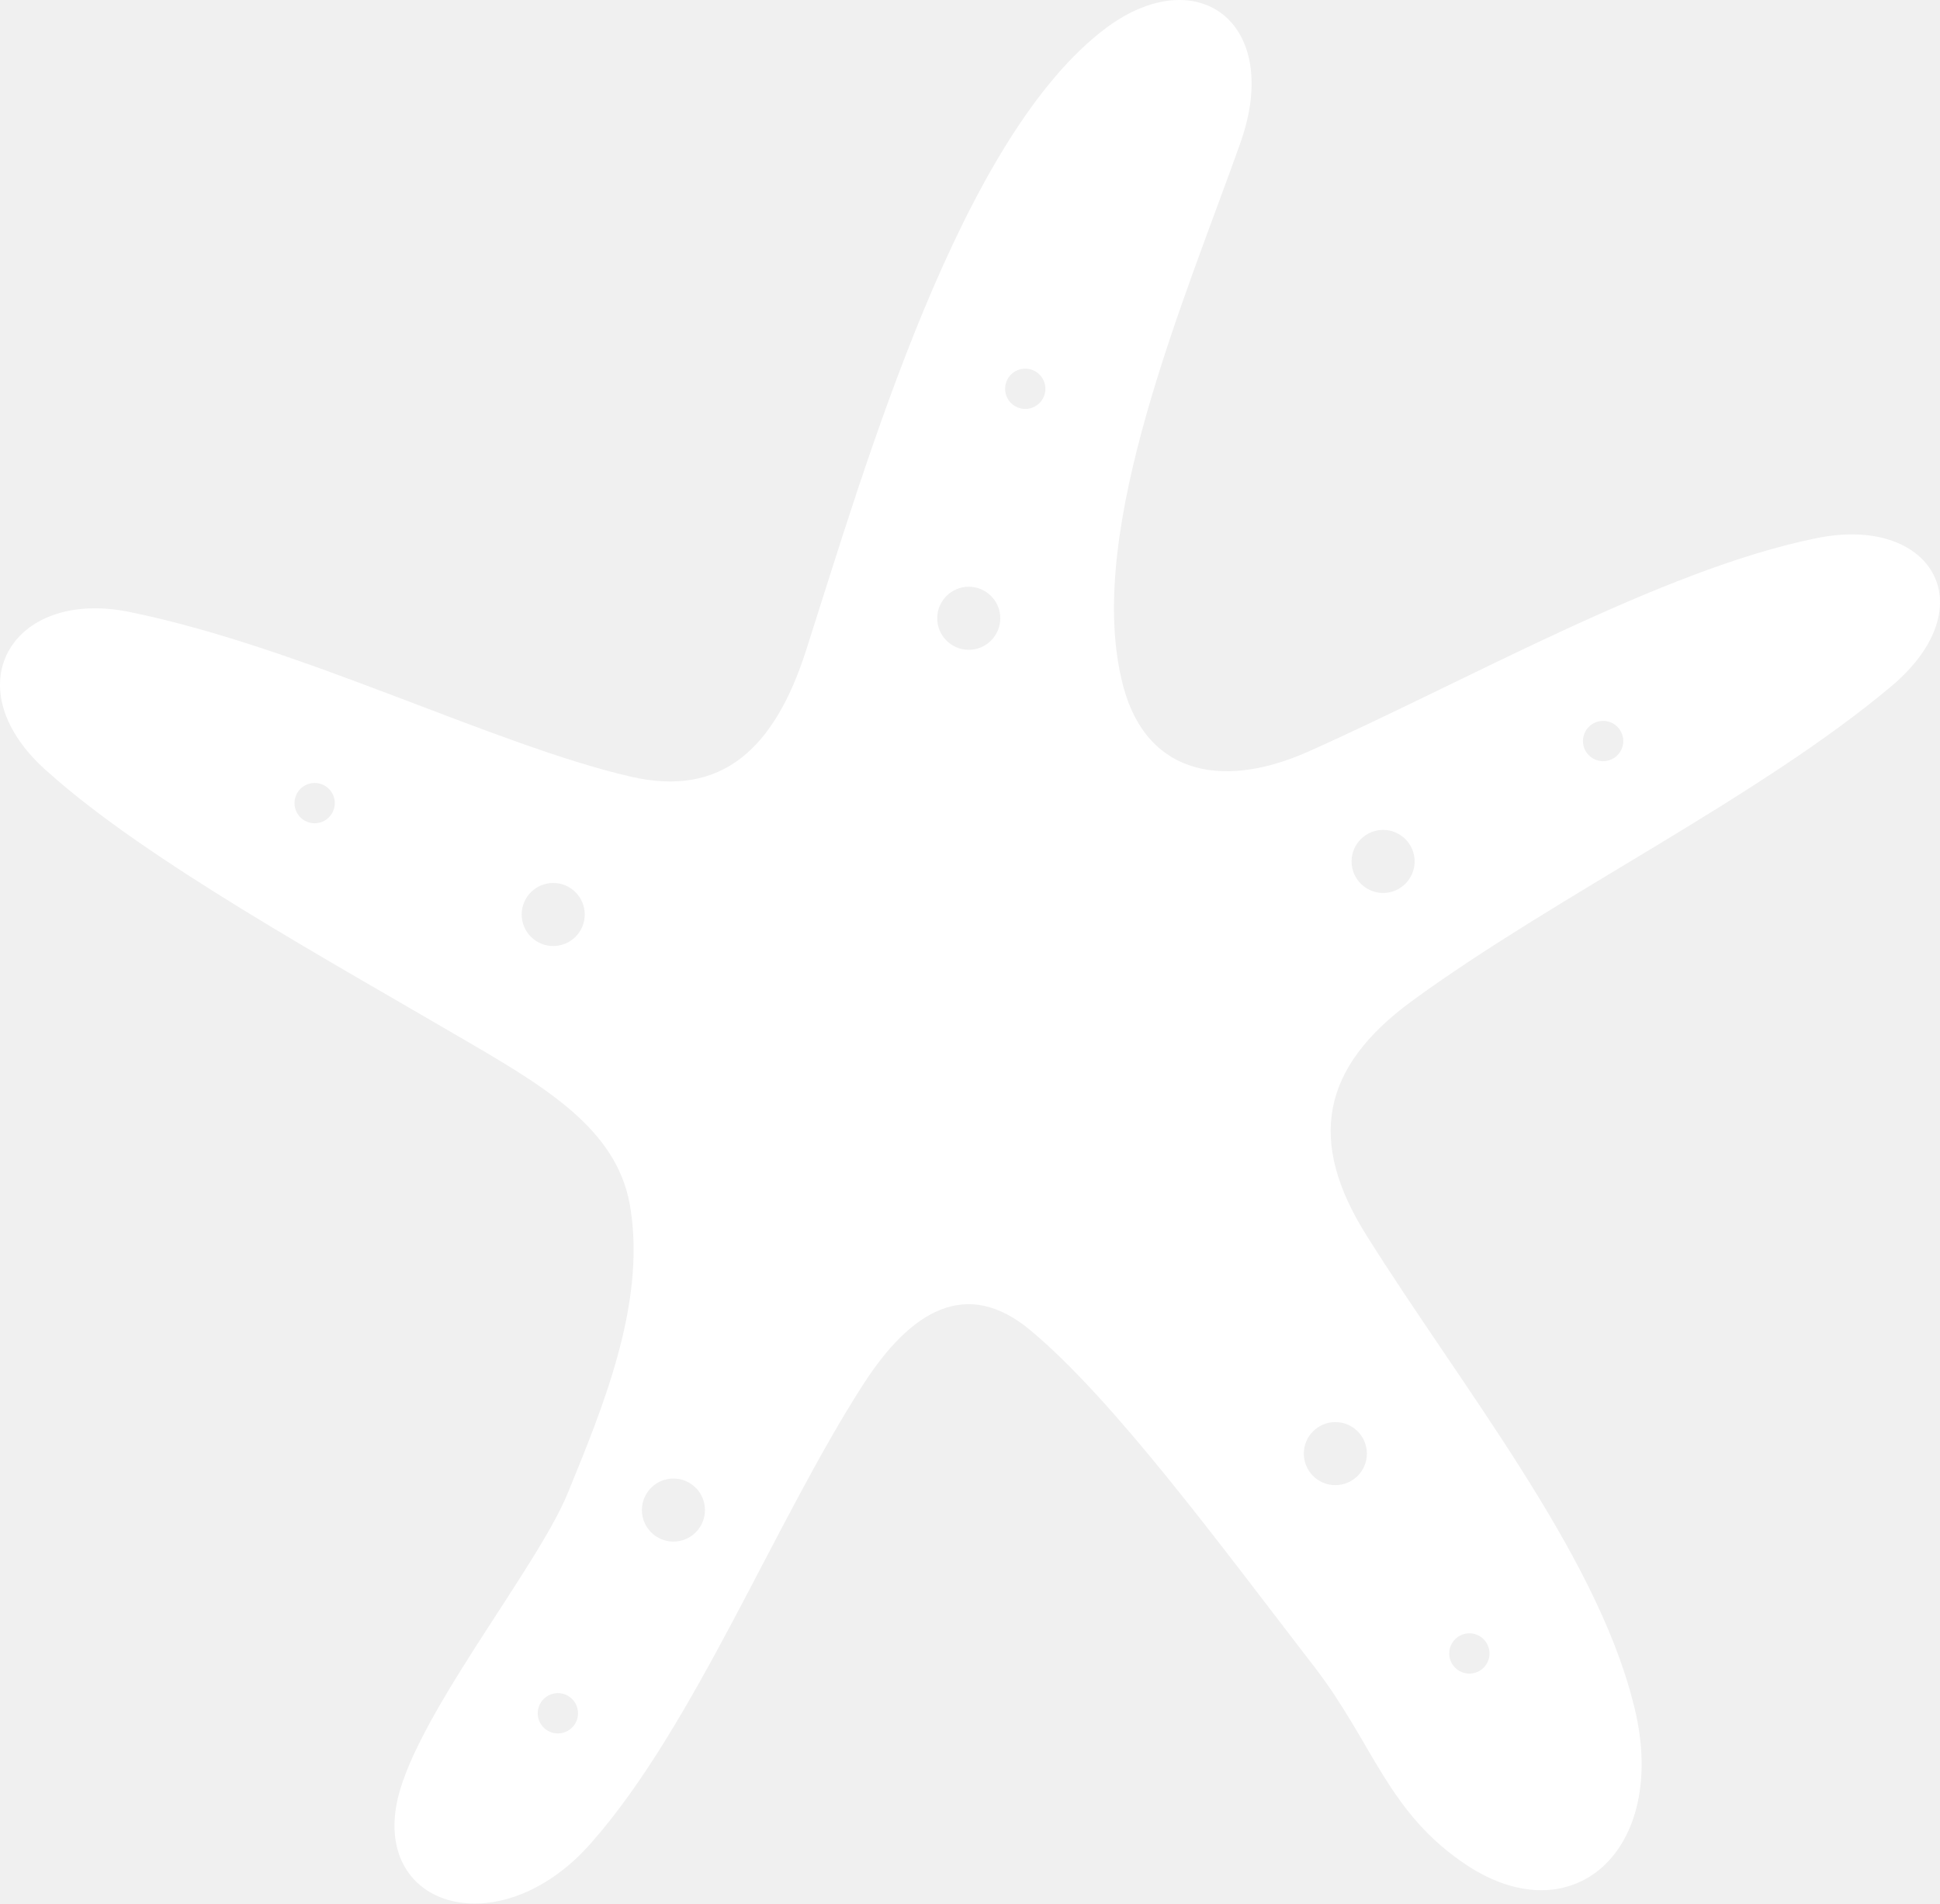
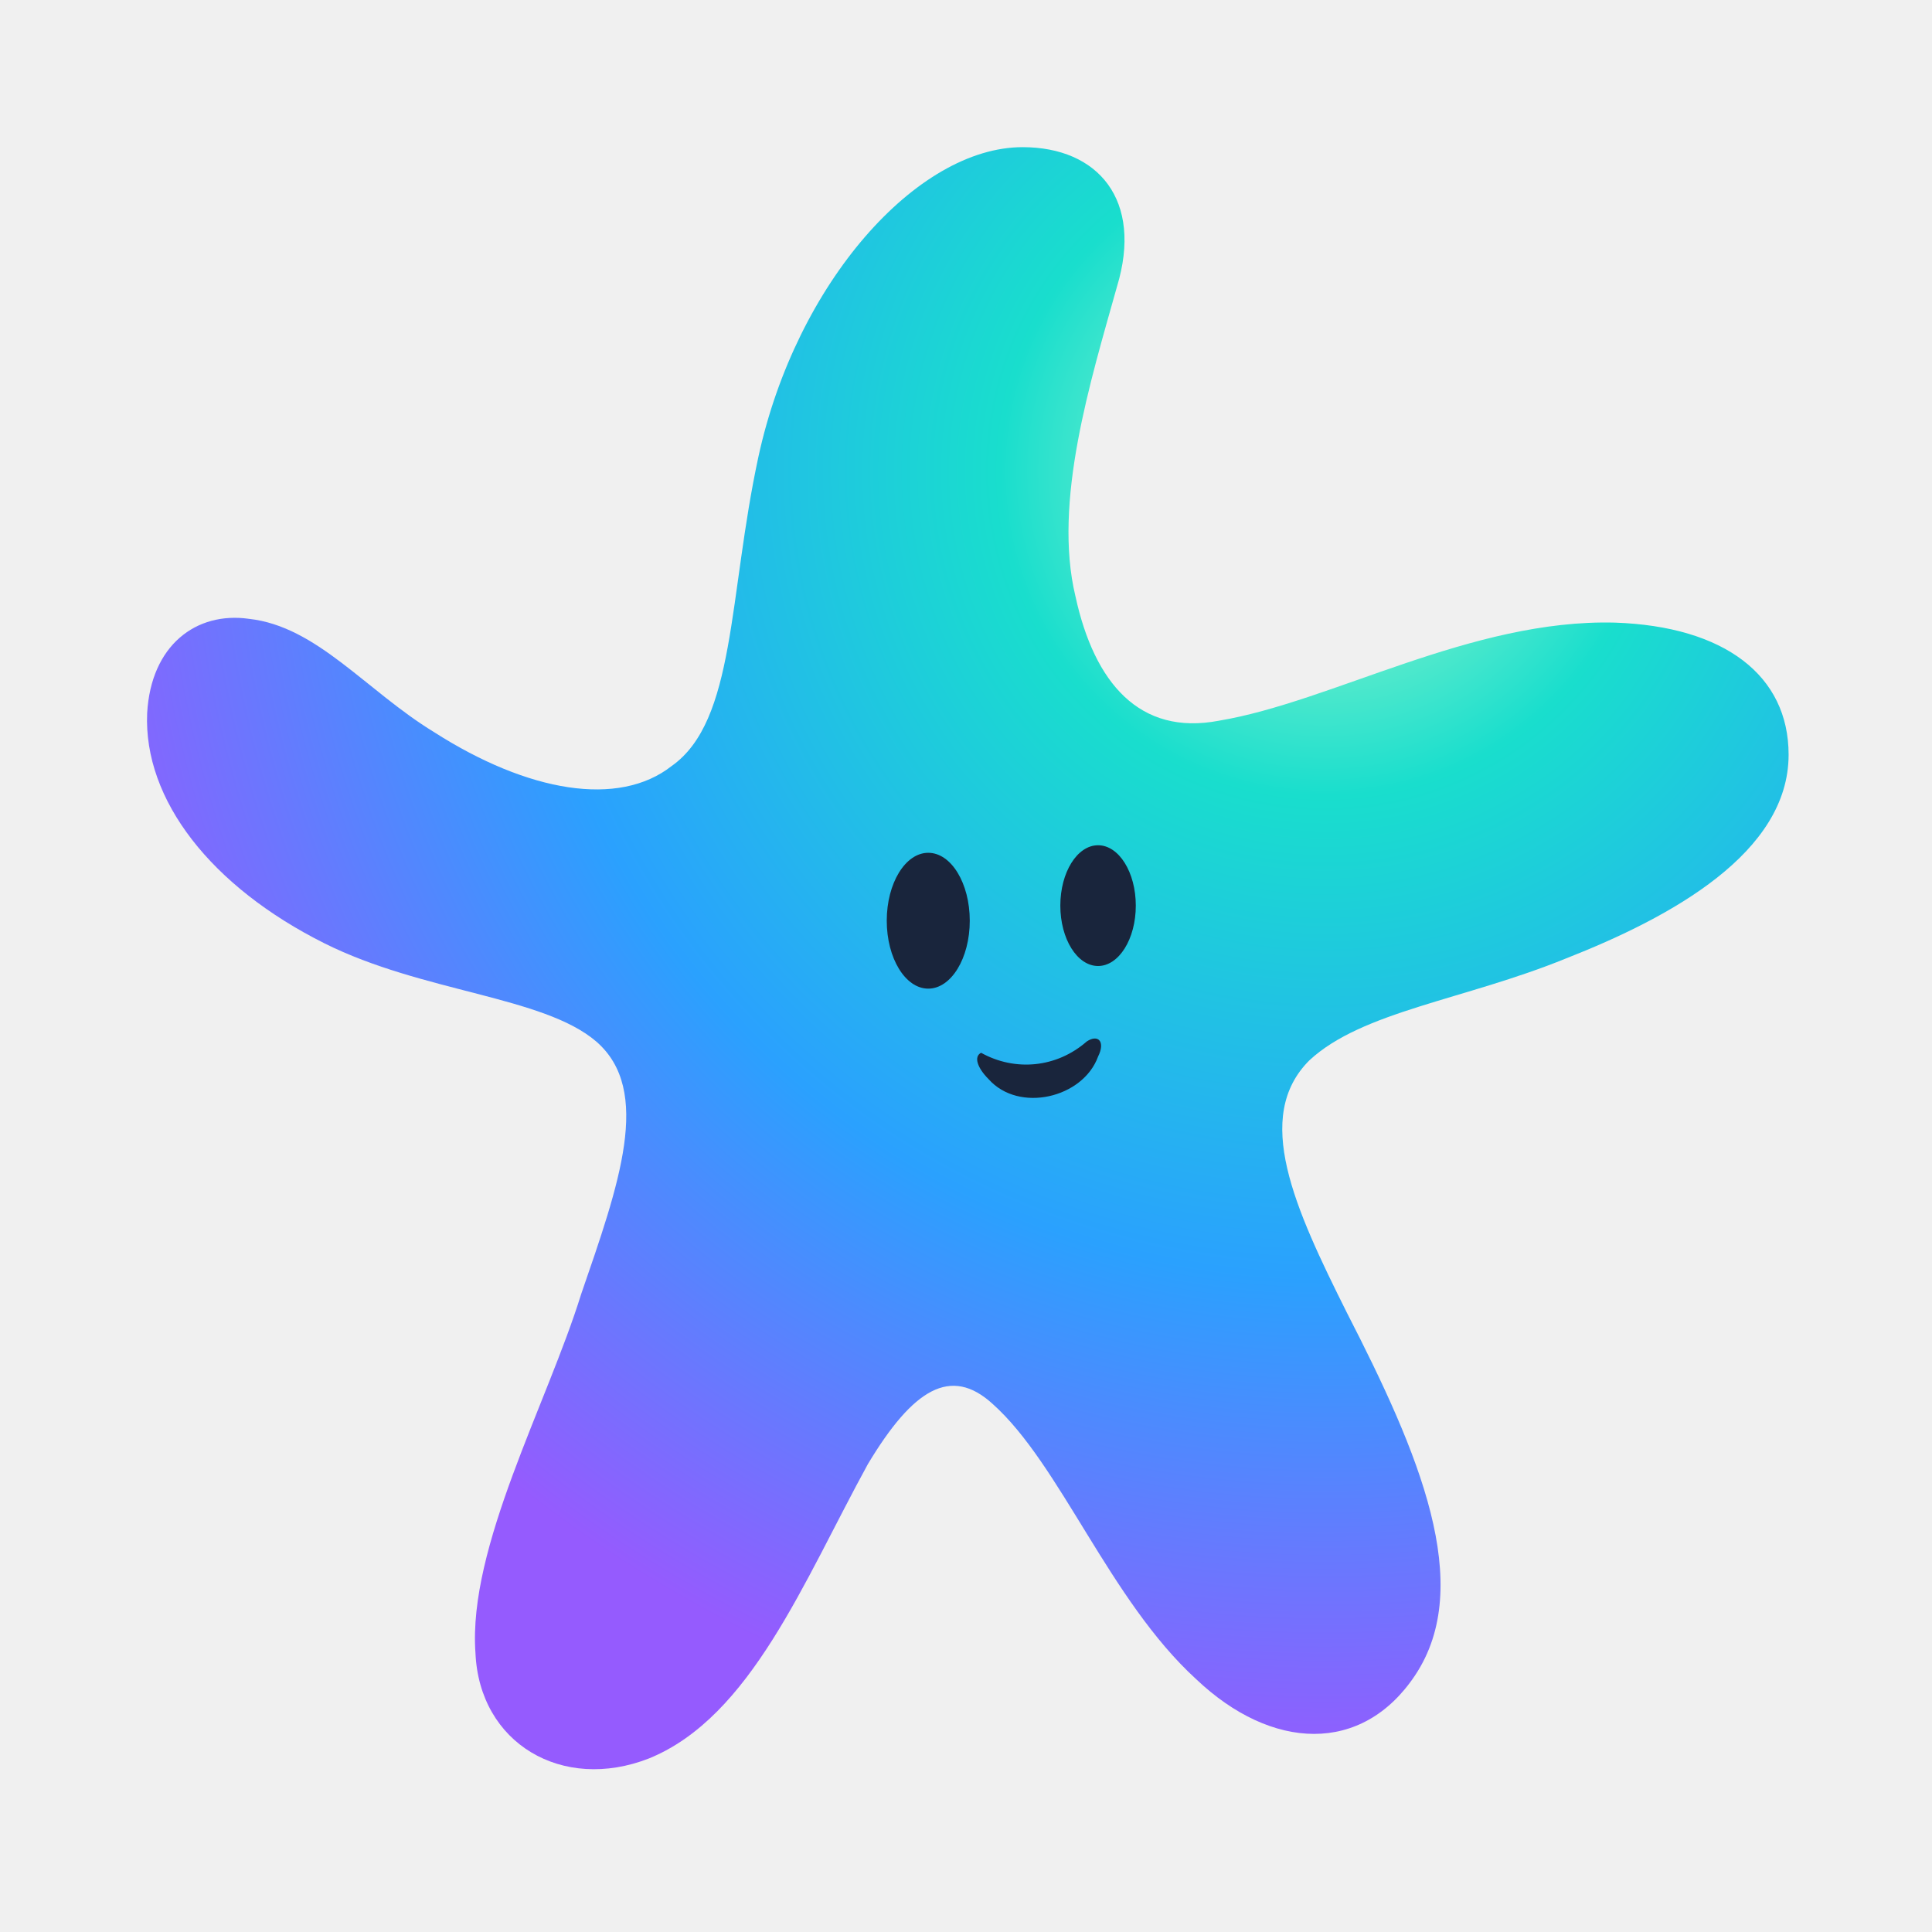
- <svg xmlns="http://www.w3.org/2000/svg" width="138.582" height="136" viewBox="0 0 138.582 136" fill="none">
-   <g id="Starfish / optical alignment" clip-path="url(#clip0_0_22)">
-     <path id="Approved starfish" fill-rule="evenodd" clip-rule="evenodd" d="M79.102 1.932C85.609 -2.823 91.615 1.682 88.612 10.191C84.608 21.453 77.6 37.721 80.103 48.482C81.604 55.24 87.11 56.491 93.367 53.738C104.629 48.733 118.645 40.724 129.657 38.471C137.916 36.72 141.92 43.227 135.163 48.983C125.652 56.992 111.137 63.999 100.875 71.507C94.368 76.263 93.367 81.518 97.622 88.276C104.379 99.037 113.89 110.8 116.643 121.562C119.396 131.823 112.638 138.33 104.88 133.325C99.124 129.57 98.122 124.565 93.868 119.059C87.11 110.3 79.602 100.038 73.596 95.033C69.091 91.279 65.087 93.531 61.583 99.037C55.326 108.798 49.57 123.314 42.312 131.573C36.055 138.831 27.045 136.578 28.297 129.07C29.298 123.063 38.307 112.177 40.56 106.671C43.063 100.552 46.066 93.281 45.065 86.524C44.314 81.018 39.559 78.014 33.552 74.511C23.291 68.504 10.527 61.496 3.52 55.24C-3.488 49.233 0.767 41.975 9.276 43.727C21.539 46.23 35.304 53.237 45.065 55.49C51.572 56.992 55.326 53.488 57.578 46.48C61.833 33.216 68.59 9.69 79.102 1.932ZM71.454 44.173C71.454 45.417 70.446 46.425 69.202 46.425C67.958 46.425 66.949 45.417 66.949 44.173C66.949 42.929 67.958 41.92 69.202 41.92C70.446 41.92 71.454 42.929 71.454 44.173ZM74.677 27.778C74.677 28.573 74.032 29.217 73.238 29.217C72.443 29.217 71.799 28.573 71.799 27.778C71.799 26.983 72.443 26.339 73.238 26.339C74.032 26.339 74.677 26.983 74.677 27.778ZM101.053 61.545C101.053 62.789 100.044 63.798 98.8 63.798C97.556 63.798 96.548 62.789 96.548 61.545C96.548 60.301 97.556 59.293 98.8 59.293C100.044 59.293 101.053 60.301 101.053 61.545ZM115.957 52.944C115.957 53.739 115.312 54.383 114.517 54.383C113.723 54.383 113.078 53.739 113.078 52.944C113.078 52.149 113.723 51.505 114.517 51.505C115.312 51.505 115.957 52.149 115.957 52.944ZM97.642 103.855C97.642 105.099 96.634 106.107 95.39 106.107C94.146 106.107 93.137 105.099 93.137 103.855C93.137 102.611 94.146 101.602 95.39 101.602C96.634 101.602 97.642 102.611 97.642 103.855ZM106.402 118.132C106.402 118.927 105.758 119.571 104.963 119.571C104.169 119.571 103.524 118.927 103.524 118.132C103.524 117.337 104.169 116.693 104.963 116.693C105.758 116.693 106.402 117.337 106.402 118.132ZM50.358 107.887C50.358 109.131 49.35 110.14 48.106 110.14C46.862 110.14 45.853 109.131 45.853 107.887C45.853 106.643 46.862 105.635 48.106 105.635C49.35 105.635 50.358 106.643 50.358 107.887ZM41.29 122.406C41.29 123.2 40.646 123.845 39.851 123.845C39.056 123.845 38.412 123.2 38.412 122.406C38.412 121.611 39.056 120.966 39.851 120.966C40.646 120.966 41.29 121.611 41.29 122.406ZM41.771 65.337C41.771 66.581 40.762 67.589 39.518 67.589C38.274 67.589 37.266 66.581 37.266 65.337C37.266 64.093 38.274 63.084 39.518 63.084C40.762 63.084 41.771 64.093 41.771 65.337ZM23.915 57.379C23.915 58.173 23.271 58.818 22.476 58.818C21.681 58.818 21.037 58.173 21.037 57.379C21.037 56.584 21.681 55.94 22.476 55.94C23.271 55.94 23.915 56.584 23.915 57.379Z" fill="white" />
-   </g>
+ <svg xmlns="http://www.w3.org/2000/svg" width="512" height="512" viewBox="0 0 512 512" fill="none">
+   <path d="M177.999 203C194.999 191 192.999 158 200.999 121C210.999 75 242.999 39 270.999 39C290.999 39 302.999 53 295.999 76C288.999 101 278.999 133 284.999 158C289.999 181 301.999 195 322.999 191C352.999 186 389.999 164 427.999 165C456.999 166 473.999 179 473.999 200C473.999 226 442.999 243 414.999 254C387.999 265 360.999 268 346.999 281C331.999 296 342.999 320 356.999 348C375.999 385 390.999 420 374.999 444C360.999 465 336.999 464 316.999 445C293.999 424 280.999 388 262.999 372C251.999 362 241.999 368 229.999 388C212.999 419 198.999 455 171.999 466C148.999 475 126.999 462 125.999 438C123.999 410 144.999 372 153.999 343C163.999 314 172.999 289 157.999 276C143.999 264 111.999 263 85.999 250C55.999 235 37.999 212 38.999 189C39.999 171 51.999 162 65.999 164C83.999 166 96.999 183 114.999 194C139.999 210 163.999 214 177.999 203Z" fill="url(#paint0_radial_3288_246)" />
+   <path d="M245.998 262C252.073 262 256.998 253.941 256.998 244C256.998 234.059 252.073 226 245.998 226C239.923 226 234.998 234.059 234.998 244C234.998 253.941 239.923 262 245.998 262Z" fill="#19253C" />
+   <path d="M290.998 256C296.521 256 300.998 248.837 300.998 240C300.998 231.163 296.521 224 290.998 224C285.475 224 280.998 231.163 280.998 240C280.998 248.837 285.475 256 290.998 256Z" fill="#19253C" />
+   <path d="M260 279C269 284 280 283 288 276C291 274 293 276 291 280C287 291 270 295 262 286C259 283 258 280 260 279Z" fill="#19253C" />
  <defs>
-     <clipPath id="clip0_0_22">
-       <rect width="138.582" height="146" fill="white" />
-     </clipPath>
+     <radialGradient id="paint0_radial_3288_246" cx="0" cy="0" r="1" gradientUnits="userSpaceOnUse" gradientTransform="translate(352.188 124.973) scale(348.032 343.891)">
+       <stop stop-color="#B2FCCB" />
+       <stop offset="0.25" stop-color="#19DECD" />
+       <stop offset="0.62" stop-color="#2AA1FE" />
+       <stop offset="1" stop-color="#955BFE" />
+     </radialGradient>
  </defs>
</svg>
